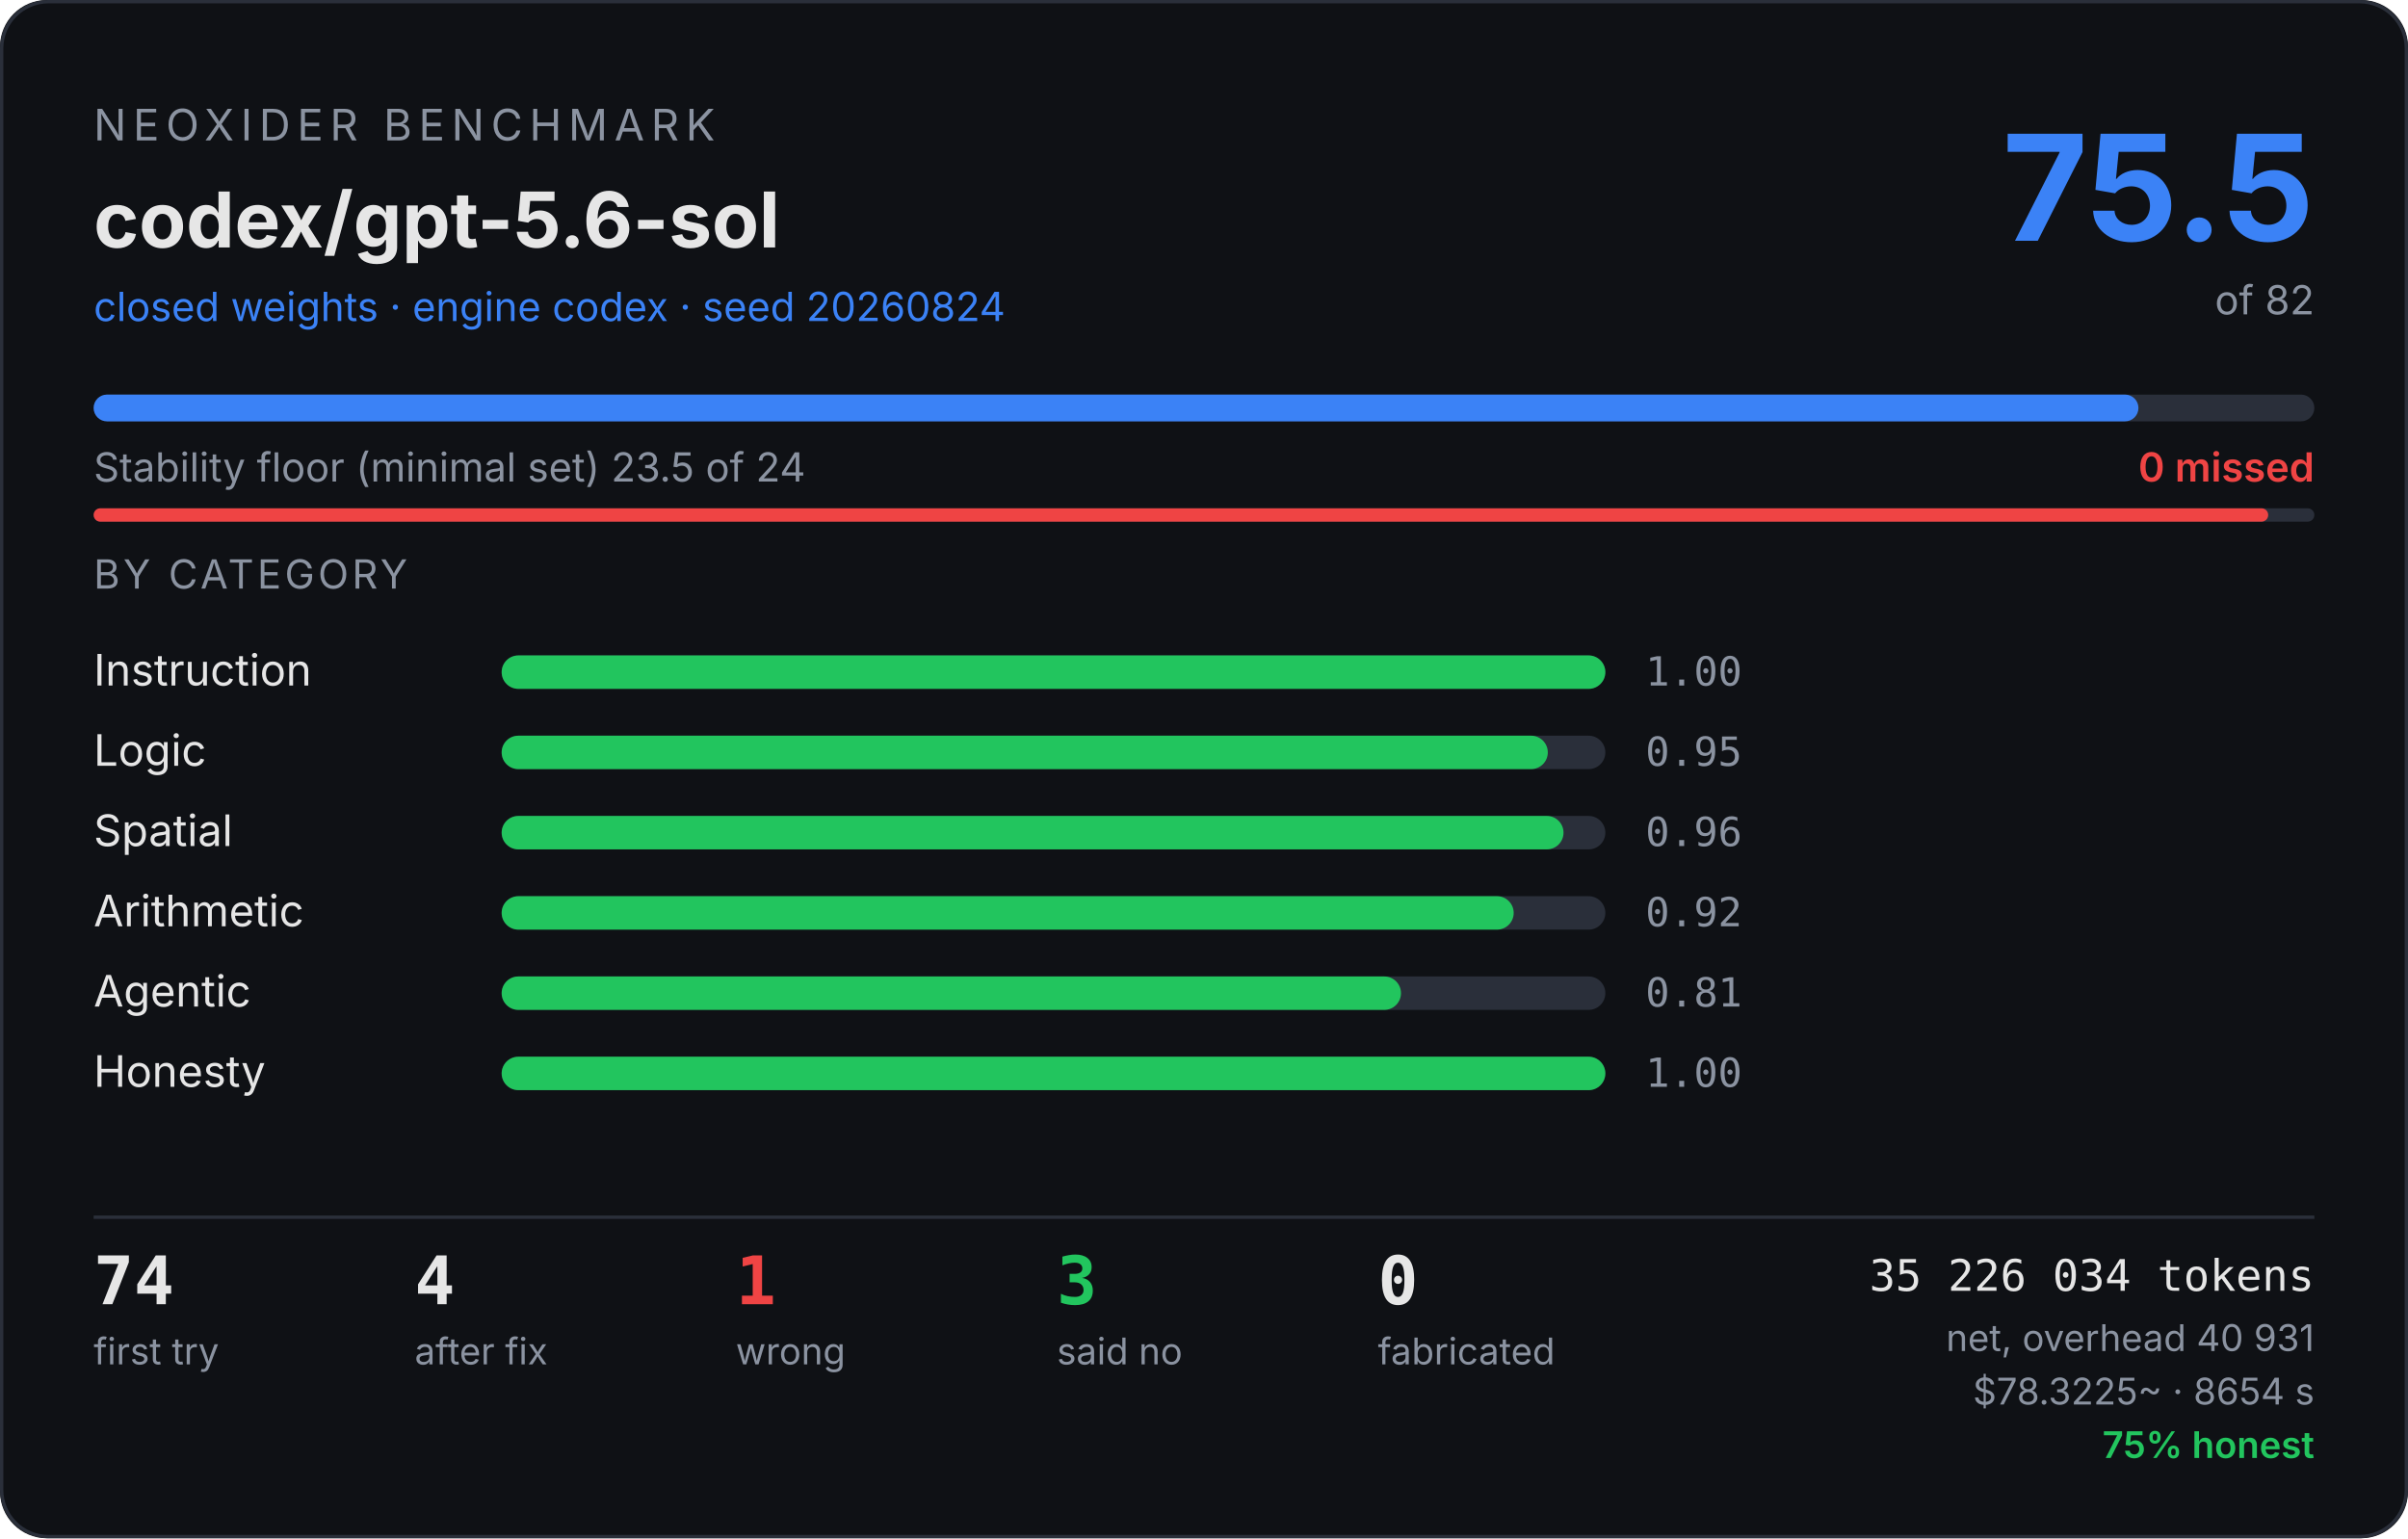
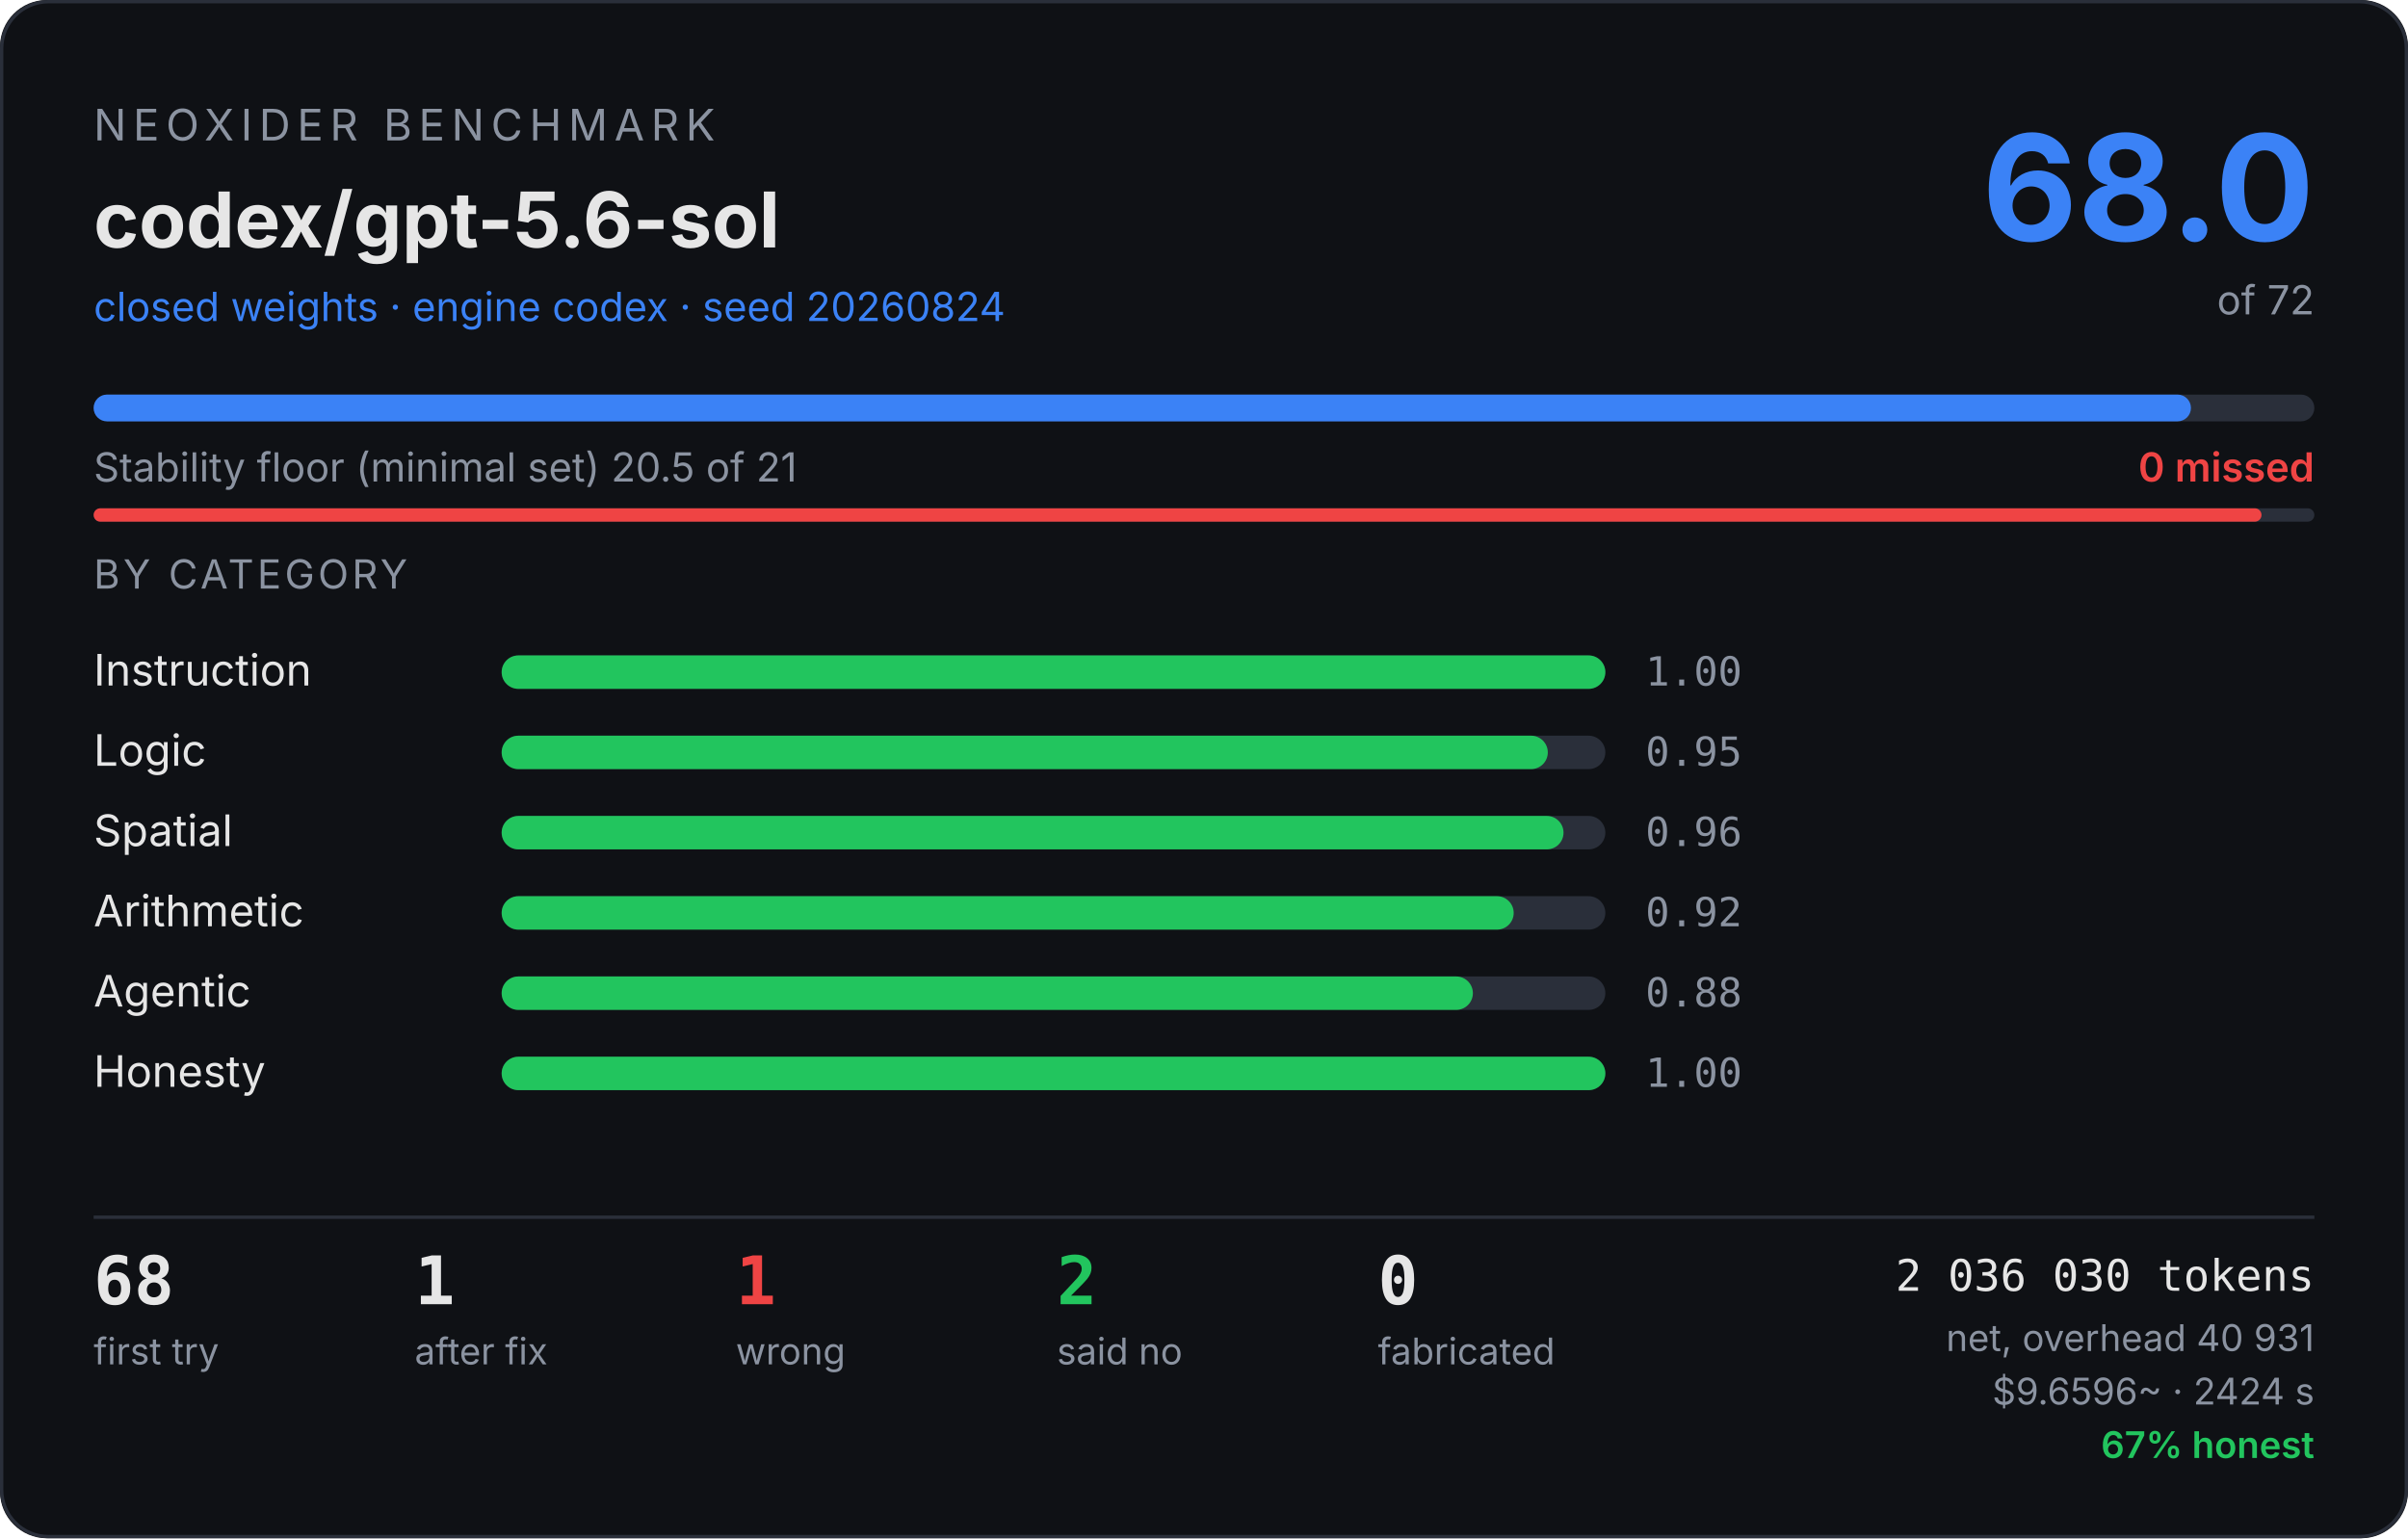
<svg xmlns="http://www.w3.org/2000/svg" width="720" height="460" viewBox="0 0 720 460" font-family="system-ui,-apple-system,Segoe UI,sans-serif">
  <rect width="720" height="460" rx="14" fill="#0f1115" />
  <rect x="0.5" y="0.5" width="719" height="459" rx="14" fill="none" stroke="#2a2f3a" />
  <text x="28" y="42" fill="#8b93a1" font-size="13" letter-spacing="2">NEOXIDER BENCHMARK</text>
  <text x="28" y="74" fill="#e6e6e6" font-size="23" font-weight="700">codex/gpt-5.6-sol</text>
  <text x="28" y="96" fill="#3b82f6" font-size="12">closed weights · engine codex · seed 20260824</text>
-   <text x="692" y="72" text-anchor="end" fill="#3b82f6" font-size="44" font-weight="700">75.5</text>
-   <text x="692" y="94" text-anchor="end" fill="#8b93a1" font-size="12">of 82</text>
+   <text x="692" y="72" text-anchor="end" fill="#3b82f6" font-size="44" font-weight="700">68.0</text>
+   <text x="692" y="94" text-anchor="end" fill="#8b93a1" font-size="12">of 72</text>
  <rect x="28" y="118" width="664" height="8" rx="4" fill="#2a2f3a" />
-   <rect x="28" y="118" width="611.4" height="8" rx="4" fill="#3b82f6" />
-   <text x="28" y="144" fill="#8b93a1" font-size="12">Stability floor (minimal set) 23.5 of 24</text>
+   <rect x="28" y="118" width="627.1" height="8" rx="4" fill="#3b82f6" />
+   <text x="28" y="144" fill="#8b93a1" font-size="12">Stability floor (minimal set) 20.5 of 21</text>
  <text x="692" y="144" text-anchor="end" fill="#ef4444" font-size="12" font-weight="600">0 missed</text>
  <rect x="28" y="152" width="664" height="4" rx="2" fill="#2a2f3a" />
-   <rect x="28" y="152" width="650.2" height="4" rx="2" fill="#ef4444" />
+   <rect x="28" y="152" width="648.2" height="4" rx="2" fill="#ef4444" />
  <text x="28" y="176" fill="#8b93a1" font-size="12" letter-spacing="1">BY CATEGORY</text>
  <text x="28" y="205" fill="#e6e6e6" font-size="13">Instruction</text>
  <rect x="150" y="196" width="330" height="10" rx="5" fill="#2a2f3a" />
  <rect x="150" y="196" width="330.0" height="10" rx="5" fill="#22c55e" />
  <text x="492" y="205" fill="#8b93a1" font-size="12" font-family="ui-monospace,Consolas,monospace">1.00</text>
  <text x="28" y="229" fill="#e6e6e6" font-size="13">Logic</text>
  <rect x="150" y="220" width="330" height="10" rx="5" fill="#2a2f3a" />
  <rect x="150" y="220" width="312.8" height="10" rx="5" fill="#22c55e" />
  <text x="492" y="229" fill="#8b93a1" font-size="12" font-family="ui-monospace,Consolas,monospace">0.95</text>
  <text x="28" y="253" fill="#e6e6e6" font-size="13">Spatial</text>
  <rect x="150" y="244" width="330" height="10" rx="5" fill="#2a2f3a" />
  <rect x="150" y="244" width="317.5" height="10" rx="5" fill="#22c55e" />
  <text x="492" y="253" fill="#8b93a1" font-size="12" font-family="ui-monospace,Consolas,monospace">0.96</text>
  <text x="28" y="277" fill="#e6e6e6" font-size="13">Arithmetic</text>
  <rect x="150" y="268" width="330" height="10" rx="5" fill="#2a2f3a" />
  <rect x="150" y="268" width="302.6" height="10" rx="5" fill="#22c55e" />
  <text x="492" y="277" fill="#8b93a1" font-size="12" font-family="ui-monospace,Consolas,monospace">0.92</text>
  <text x="28" y="301" fill="#e6e6e6" font-size="13">Agentic</text>
  <rect x="150" y="292" width="330" height="10" rx="5" fill="#2a2f3a" />
-   <rect x="150" y="292" width="268.9" height="10" rx="5" fill="#22c55e" />
-   <text x="492" y="301" fill="#8b93a1" font-size="12" font-family="ui-monospace,Consolas,monospace">0.81</text>
+   <rect x="150" y="292" width="290.4" height="10" rx="5" fill="#22c55e" />
+   <text x="492" y="301" fill="#8b93a1" font-size="12" font-family="ui-monospace,Consolas,monospace">0.88</text>
  <text x="28" y="325" fill="#e6e6e6" font-size="13">Honesty</text>
  <rect x="150" y="316" width="330" height="10" rx="5" fill="#2a2f3a" />
  <rect x="150" y="316" width="330.0" height="10" rx="5" fill="#22c55e" />
  <text x="492" y="325" fill="#8b93a1" font-size="12" font-family="ui-monospace,Consolas,monospace">1.00</text>
  <line x1="28" y1="364" x2="692" y2="364" stroke="#2a2f3a" />
-   <text x="28" y="390" fill="#e6e6e6" font-size="20" font-weight="700" font-family="ui-monospace,Consolas,monospace">74</text>
+   <text x="28" y="390" fill="#e6e6e6" font-size="20" font-weight="700" font-family="ui-monospace,Consolas,monospace">68</text>
  <text x="28" y="408" fill="#8b93a1" font-size="11">first try</text>
-   <text x="124" y="390" fill="#e6e6e6" font-size="20" font-weight="700" font-family="ui-monospace,Consolas,monospace">4</text>
+   <text x="124" y="390" fill="#e6e6e6" font-size="20" font-weight="700" font-family="ui-monospace,Consolas,monospace">1</text>
  <text x="124" y="408" fill="#8b93a1" font-size="11">after fix</text>
  <text x="220" y="390" fill="#ef4444" font-size="20" font-weight="700" font-family="ui-monospace,Consolas,monospace">1</text>
  <text x="220" y="408" fill="#8b93a1" font-size="11">wrong</text>
-   <text x="316" y="390" fill="#22c55e" font-size="20" font-weight="700" font-family="ui-monospace,Consolas,monospace">3</text>
+   <text x="316" y="390" fill="#22c55e" font-size="20" font-weight="700" font-family="ui-monospace,Consolas,monospace">2</text>
  <text x="316" y="408" fill="#8b93a1" font-size="11">said no</text>
  <text x="412" y="390" fill="#e6e6e6" font-size="20" font-weight="700" font-family="ui-monospace,Consolas,monospace">0</text>
  <text x="412" y="408" fill="#8b93a1" font-size="11">fabricated</text>
-   <text x="692" y="386" text-anchor="end" fill="#e6e6e6" font-size="13" font-family="ui-monospace,Consolas,monospace">35 226 034 tokens</text>
+   <text x="692" y="386" text-anchor="end" fill="#e6e6e6" font-size="13" font-family="ui-monospace,Consolas,monospace">2 036 030 tokens</text>
  <text x="692" y="404" text-anchor="end" fill="#8b93a1" font-size="11">net, overhead 40 931</text>
-   <text x="692" y="420" text-anchor="end" fill="#8b93a1" font-size="11">$78.3225~ · 8654 s</text>
-   <text x="692" y="436" text-anchor="end" fill="#22c55e" font-size="11" font-weight="600">75% honest</text>
+   <text x="692" y="420" text-anchor="end" fill="#8b93a1" font-size="11">$9.6596~ · 2424 s</text>
+   <text x="692" y="436" text-anchor="end" fill="#22c55e" font-size="11" font-weight="600">67% honest</text>
</svg>
